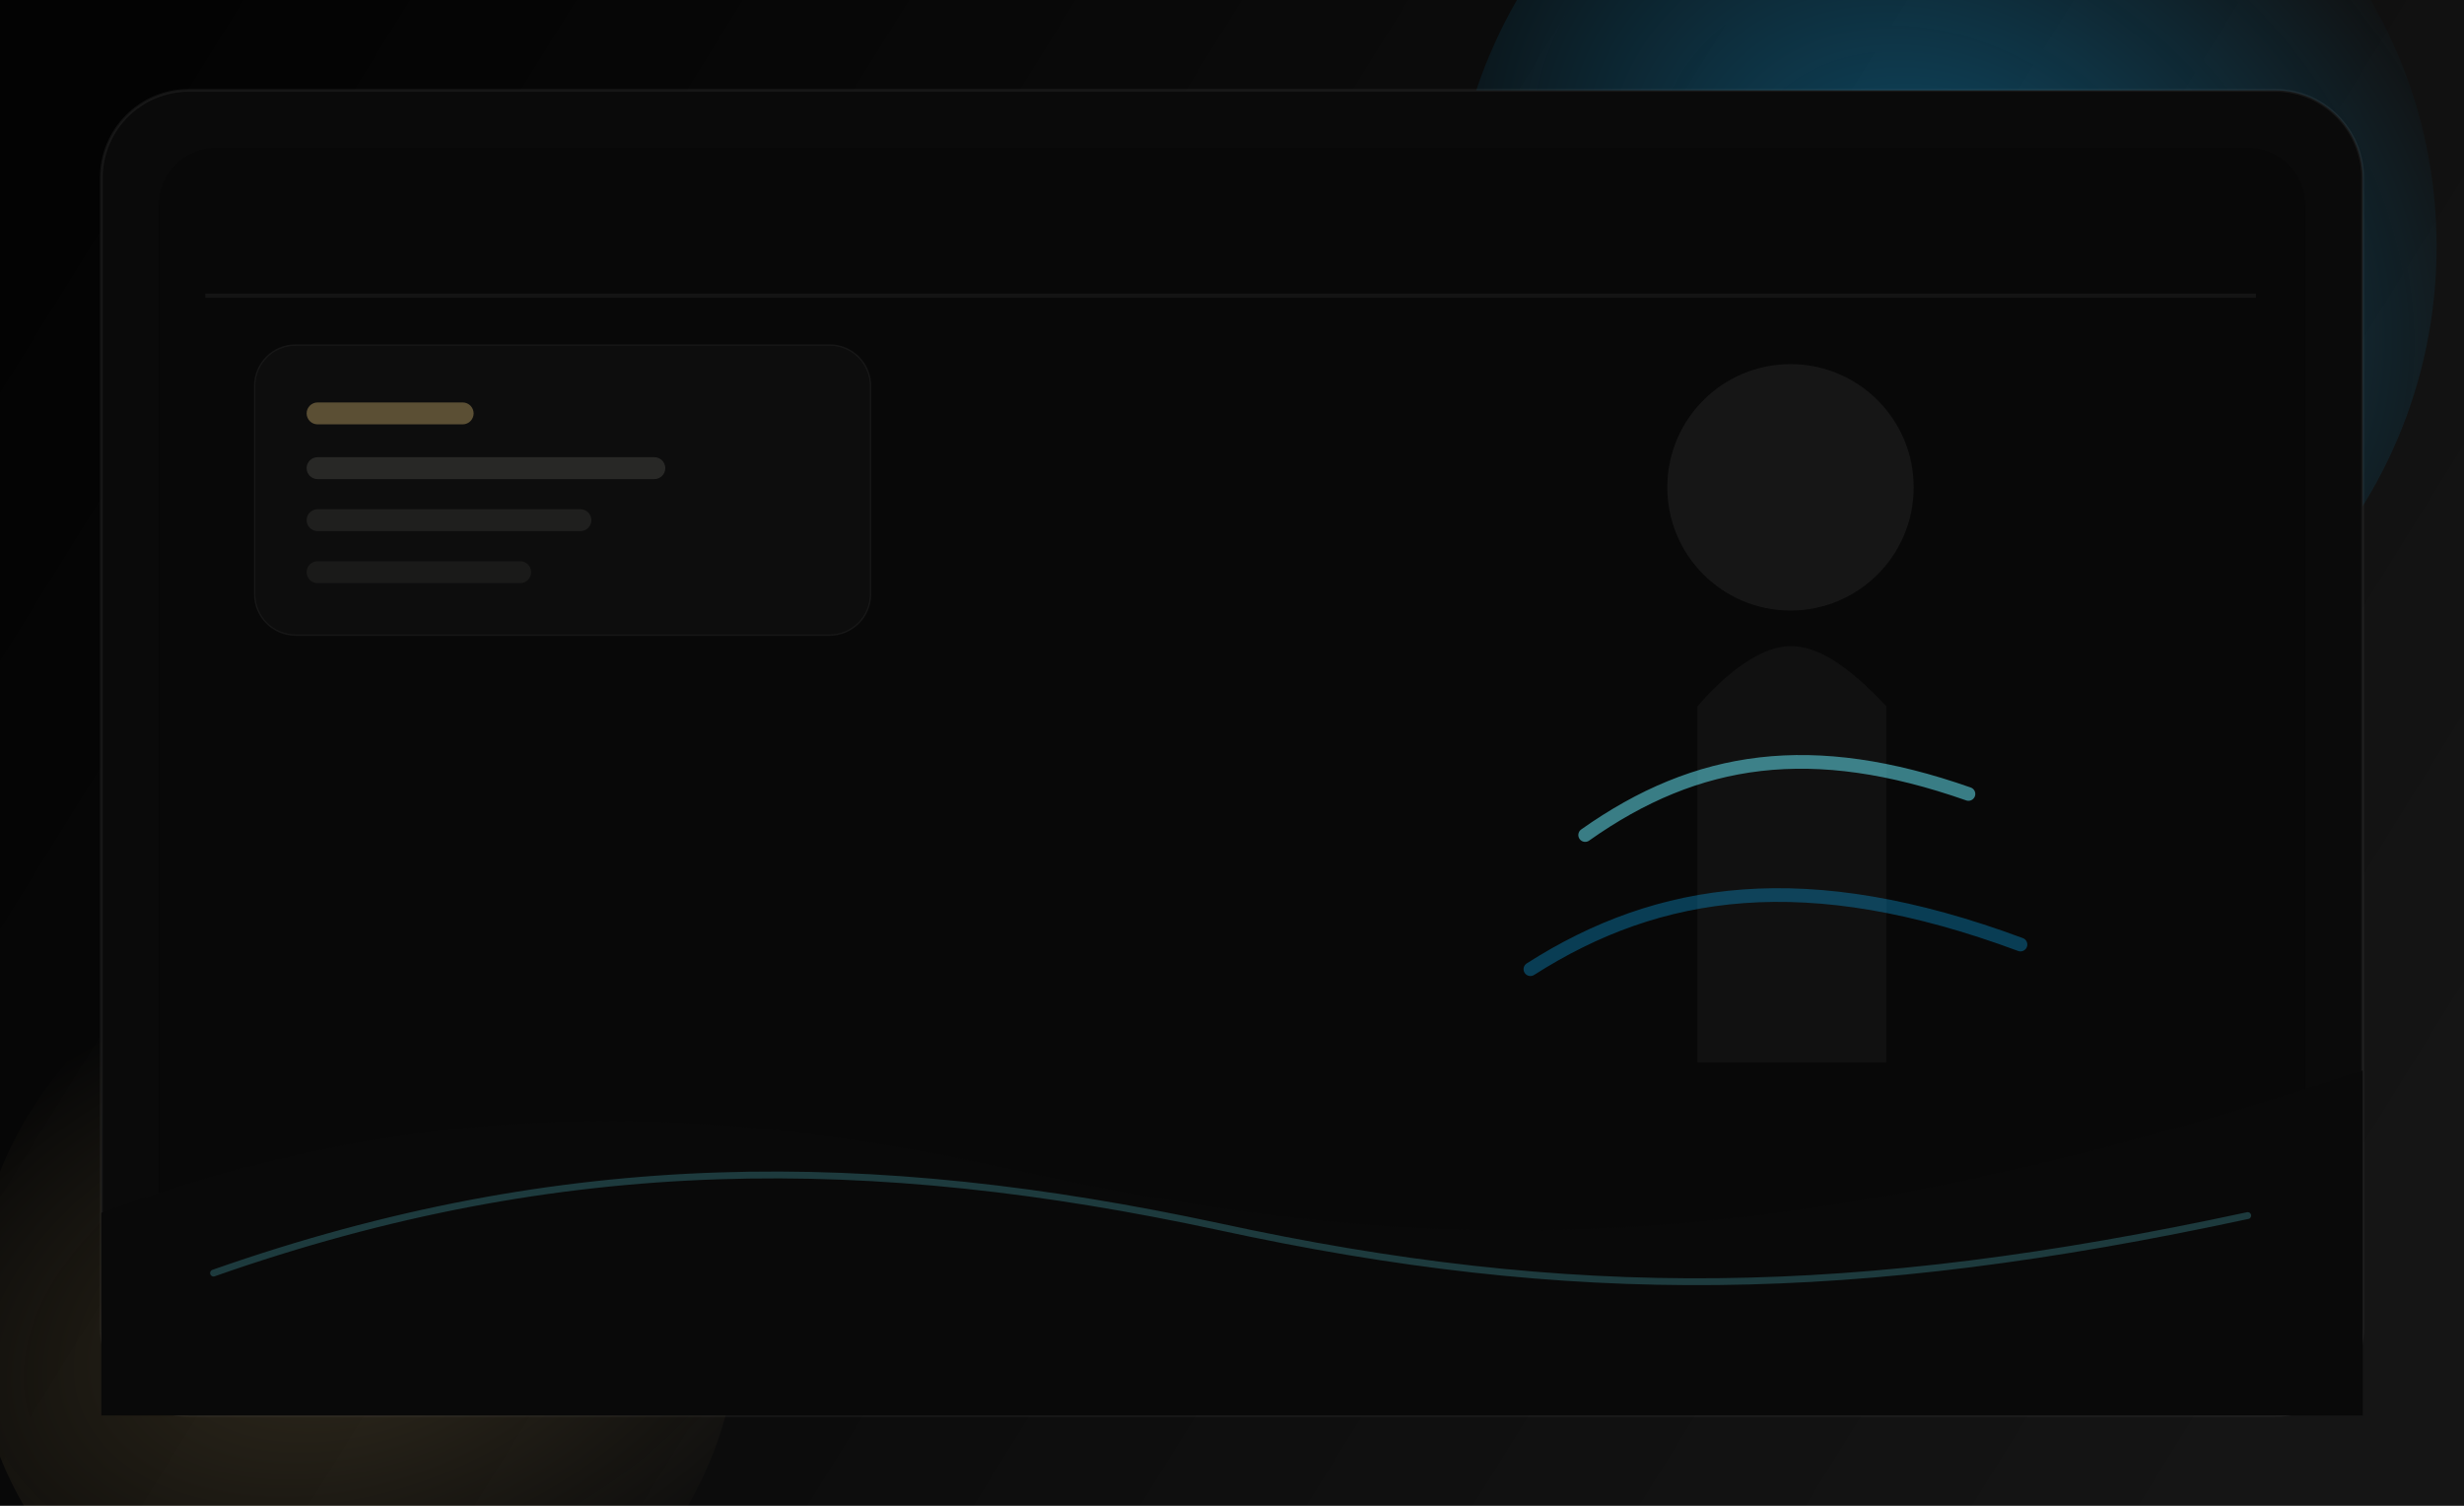
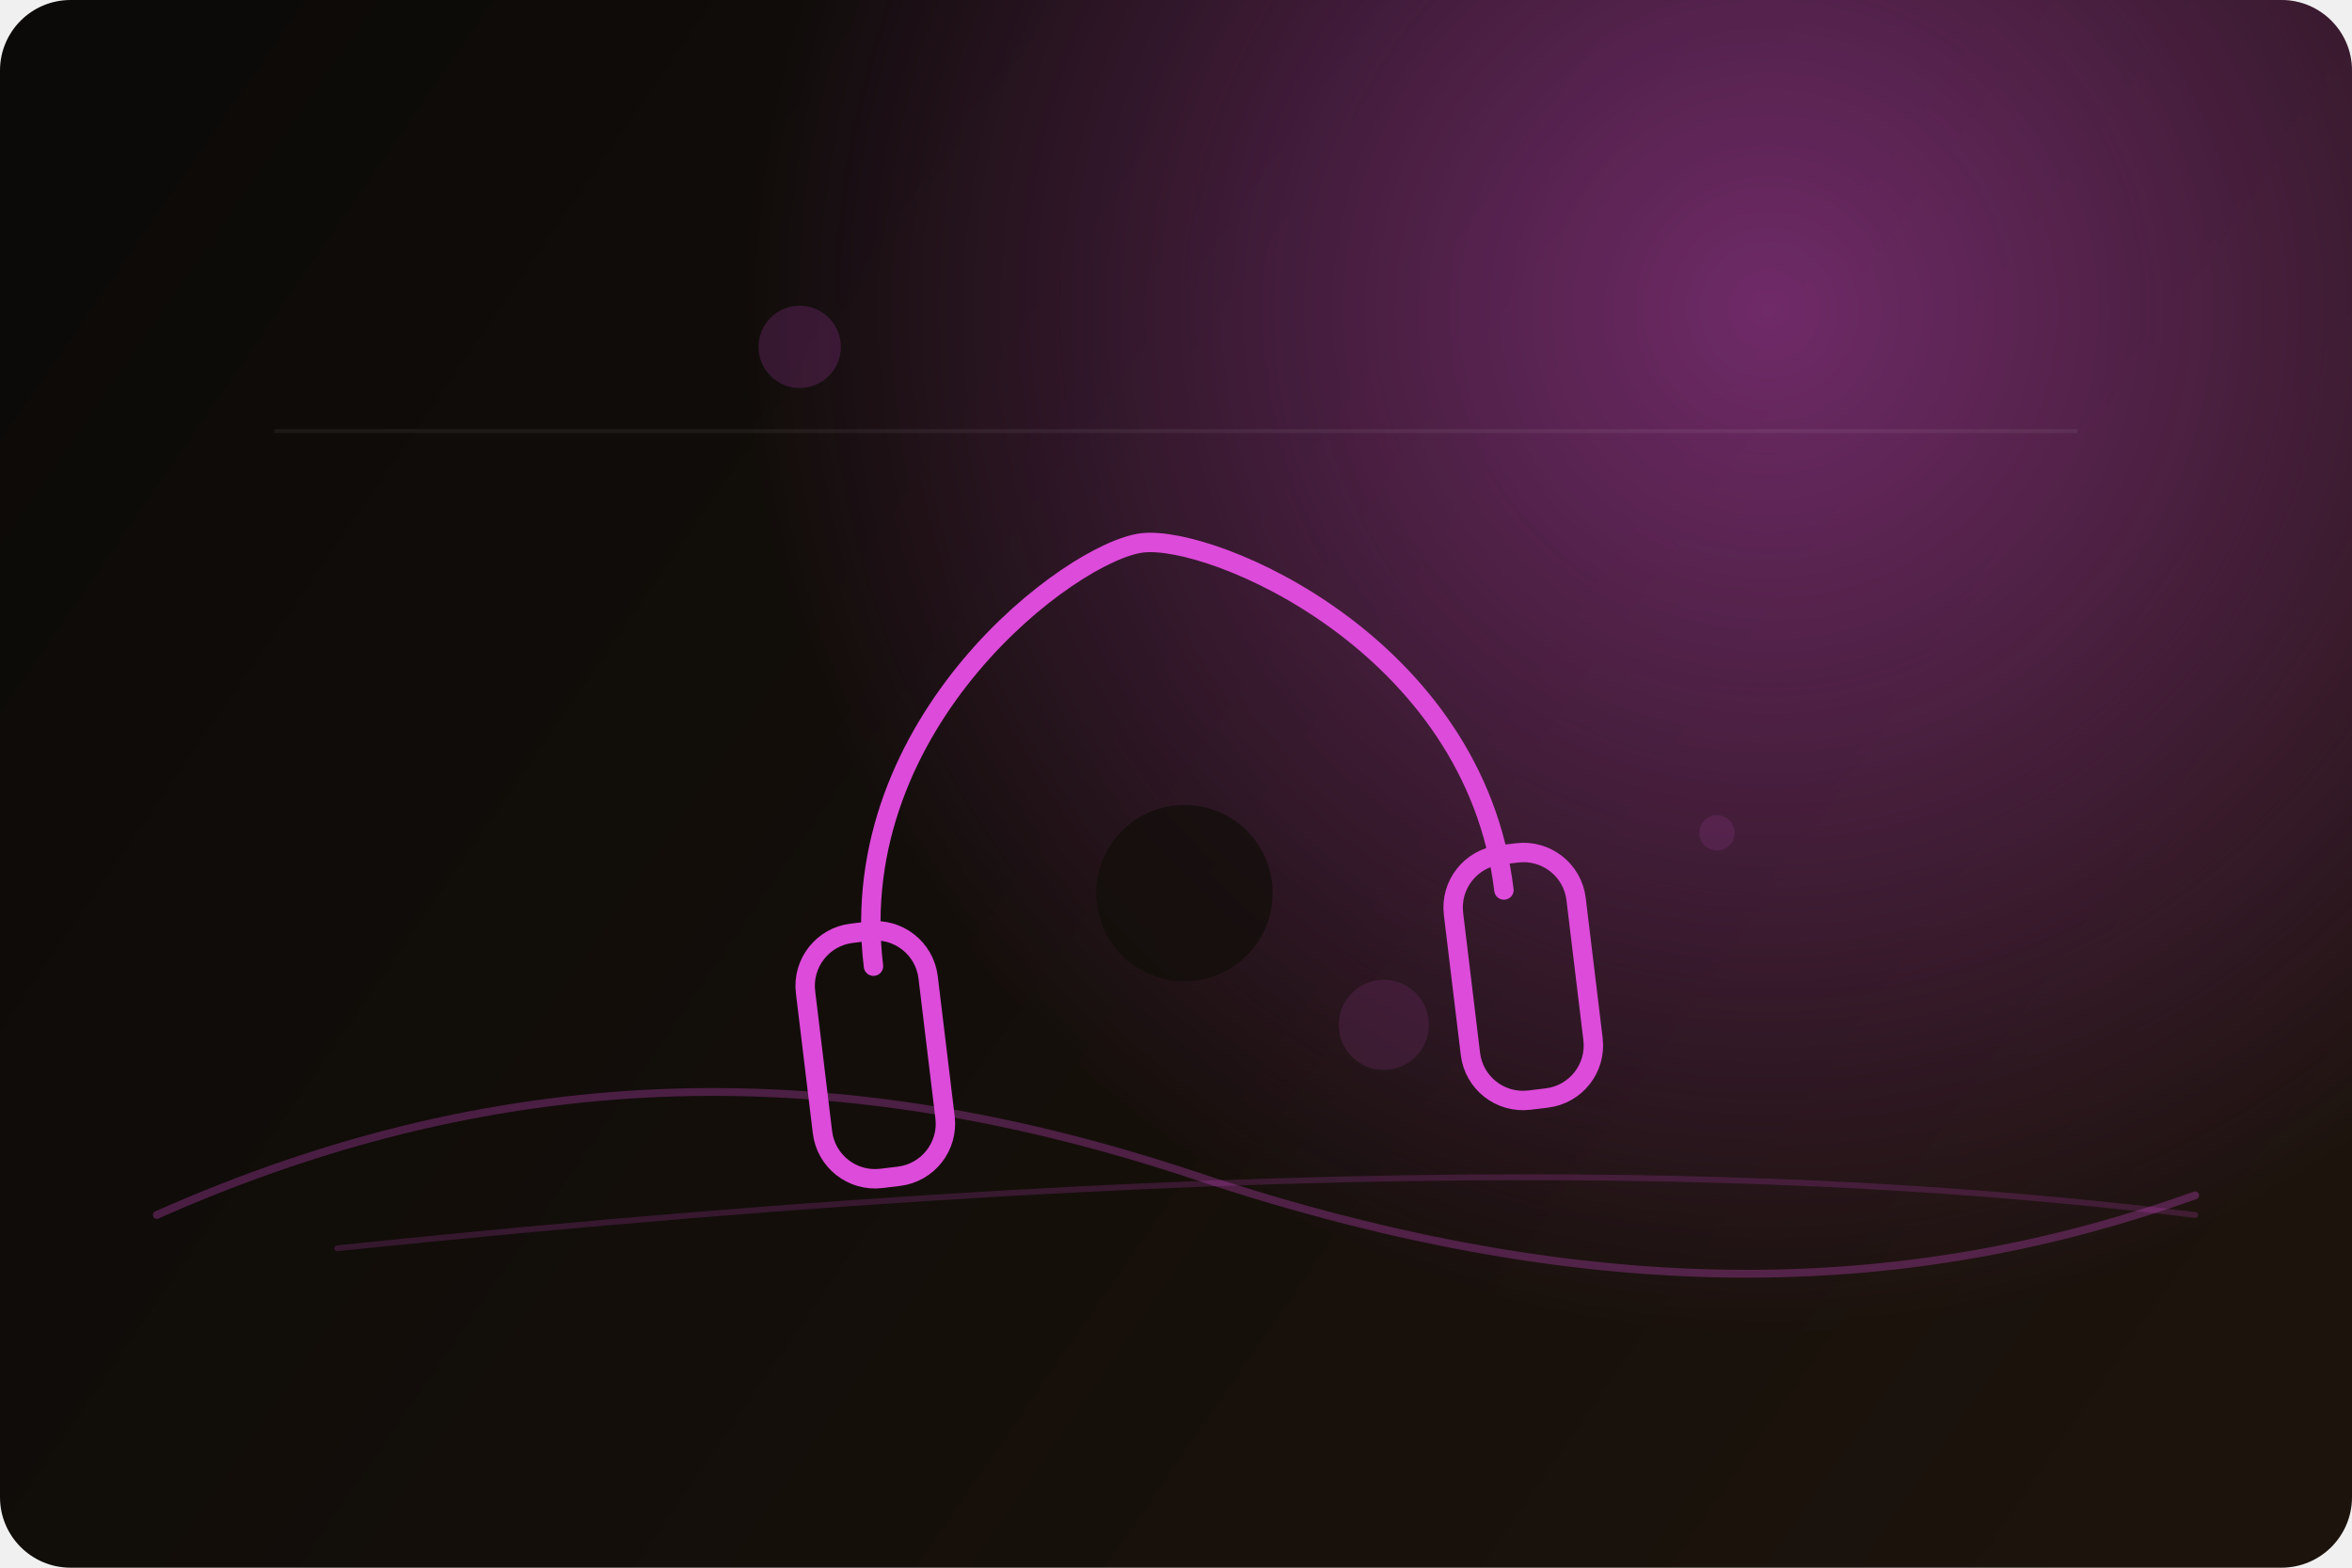
- <svg xmlns="http://www.w3.org/2000/svg" width="1800" height="1100" viewBox="0 0 1800 1100" fill="none">
+ <svg xmlns="http://www.w3.org/2000/svg" width="1200" height="800" viewBox="0 0 1200 800" fill="none">
  <defs>
-     <linearGradient id="bg-breathing-techniques-for-singing" x1="80" y1="60" x2="1660" y2="1040" gradientUnits="userSpaceOnUse">
-       <stop offset="0" stop-color="#030303" />
-       <stop offset="1" stop-color="#151515" />
+     <linearGradient id="bg" x1="80" y1="40" x2="1120" y2="760" gradientUnits="userSpaceOnUse">
+       <stop offset="0" stop-color="#0c0a08" />
+       <stop offset="1" stop-color="#1c130c" />
    </linearGradient>
-     <radialGradient id="glow-breathing-techniques-for-singing" cx="0" cy="0" r="1" gradientUnits="userSpaceOnUse" gradientTransform="translate(1420 180) rotate(35) scale(460 360)">
-       <stop offset="0" stop-color="#0EA5E9" stop-opacity="0.42" />
-       <stop offset="1" stop-color="#0EA5E9" stop-opacity="0" />
-     </radialGradient>
-     <radialGradient id="gold-breathing-techniques-for-singing" cx="0" cy="0" r="1" gradientUnits="userSpaceOnUse" gradientTransform="translate(260 960) rotate(-18) scale(420 260)">
-       <stop offset="0" stop-color="#E7C57B" stop-opacity="0.18" />
-       <stop offset="1" stop-color="#E7C57B" stop-opacity="0" />
+     <radialGradient id="glow" cx="0" cy="0" r="1" gradientUnits="userSpaceOnUse" gradientTransform="translate(900 160) rotate(30) scale(520)">
+       <stop offset="0" stop-color="#DD4BDA" stop-opacity="0.45" />
+       <stop offset="1" stop-color="#DD4BDA" stop-opacity="0" />
    </radialGradient>
  </defs>
-   <rect width="1800" height="1100" fill="url(#bg-breathing-techniques-for-singing)" />
-   <circle cx="1420" cy="180" r="360" fill="url(#glow-breathing-techniques-for-singing)" />
-   <circle cx="260" cy="960" r="280" fill="url(#gold-breathing-techniques-for-singing)" />
-   <rect x="74" y="66" width="1652" height="968" rx="64" fill="#0A0A0A" stroke="#FFFFFF" stroke-opacity="0.06" stroke-width="2" />
-   <rect x="116" y="108" width="1568" height="884" rx="42" fill="#070707" fill-opacity="0.74" />
-   <path d="M74 886C296 804 504 802 738 854C1038 920 1292 926 1726 782V1034H74V886Z" fill="#090909" />
-   <path d="M150 216H1648" stroke="#FFFFFF" stroke-opacity="0.05" stroke-width="3" />
-   <path d="M156 930C412 840 638 842 890 896C1148 952 1354 950 1642 888" stroke="#67E8F9" stroke-opacity="0.22" stroke-width="5" stroke-linecap="round" />
-   <rect x="186" y="252" width="450" height="212" rx="30" fill="#0D0D0D" stroke="#FFFFFF" stroke-opacity="0.05" />
-   <rect x="224" y="294" width="122" height="16" rx="8" fill="#E7C57B" fill-opacity="0.36" />
-   <rect x="224" y="334" width="262" height="16" rx="8" fill="#F5F1E8" fill-opacity="0.12" />
-   <rect x="224" y="372" width="208" height="16" rx="8" fill="#F5F1E8" fill-opacity="0.08" />
-   <rect x="224" y="410" width="164" height="16" rx="8" fill="#F5F1E8" fill-opacity="0.06" />
-   <circle cx="1308" cy="356" r="90" fill="#161616" />
-   <path d="M1240 516C1266 486 1290 472 1308 472C1328 472 1350 486 1378 516V776H1240V516Z" fill="#111111" />
-   <path d="M1158 610C1240 552 1324 540 1438 580" stroke="#67E8F9" stroke-opacity="0.52" stroke-width="10" stroke-linecap="round" />
-   <path d="M1118 708C1212 648 1320 632 1476 690" stroke="#0EA5E9" stroke-opacity="0.34" stroke-width="10" stroke-linecap="round" />
+   <rect width="1200" height="800" rx="36" fill="url(#bg)" />
+   <rect width="1200" height="800" rx="36" fill="url(#glow)" />
+   <path d="M80 620C260 540 430 540 610 600C820 670 980 660 1120 610" stroke="#DD4BDA" stroke-opacity="0.28" stroke-width="4" stroke-linecap="round" />
+   <path d="M140 220H1060" stroke="#ffffff" stroke-opacity="0.06" stroke-width="2" />
+   <circle cx="408" cy="177" r="21" fill="#DD4BDA" fill-opacity="0.18" />
+   <circle cx="876" cy="425" r="9" fill="#DD4BDA" fill-opacity="0.12" />
+   <circle cx="706" cy="523" r="23" fill="#DD4BDA" fill-opacity="0.12" />
+   <path d="M172 637 C 683 584, 948 599, 1120 620" stroke="#DD4BDA" stroke-opacity="0.18" stroke-width="3" stroke-linecap="round" />
+   <g transform="translate(600 420) rotate(-6.89) scale(0.9)" stroke="#DD4BDA" stroke-width="11" stroke-linecap="round" stroke-linejoin="round">
+     <path d="M-180 60C-180 -80 -40 -160 0 -160C40 -160 180 -80 180 60" />
+     <rect x="-220" y="40" width="70" height="140" rx="30" />
+     <rect x="150" y="40" width="70" height="140" rx="30" />
+     <circle cx="0" cy="40" r="50" fill="#120e0a" opacity="0.75" stroke="none" />
+   </g>
</svg>
